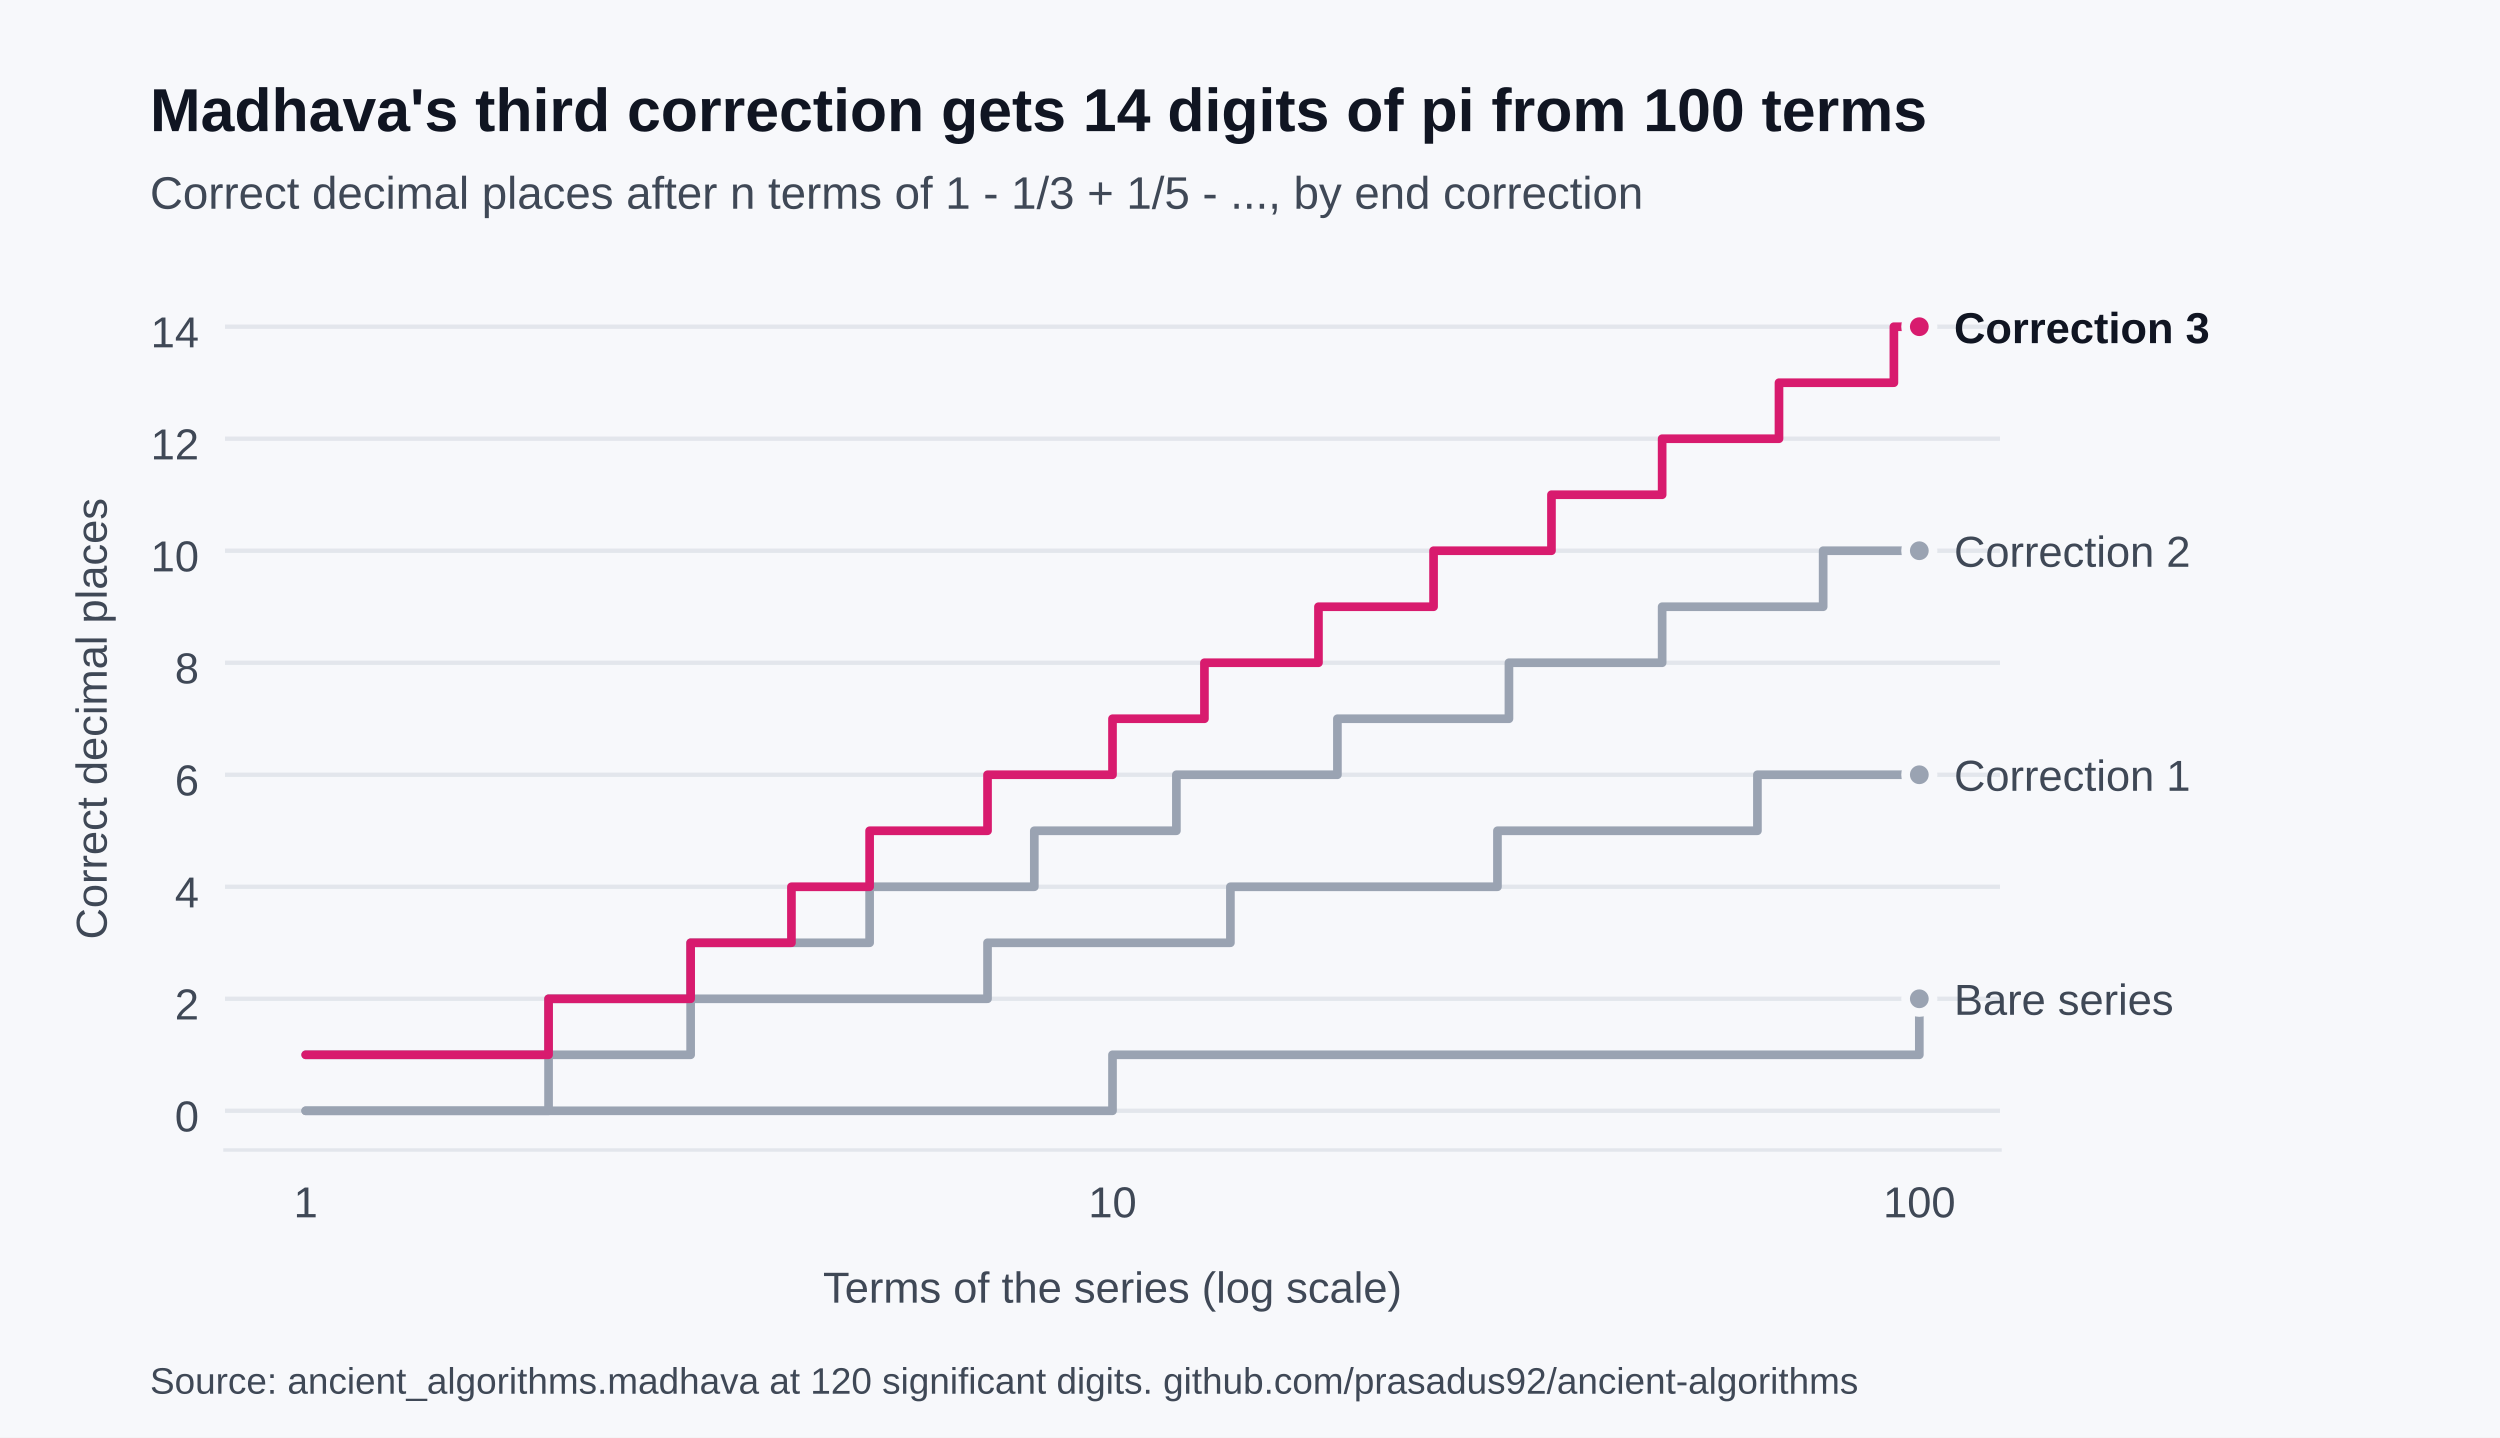
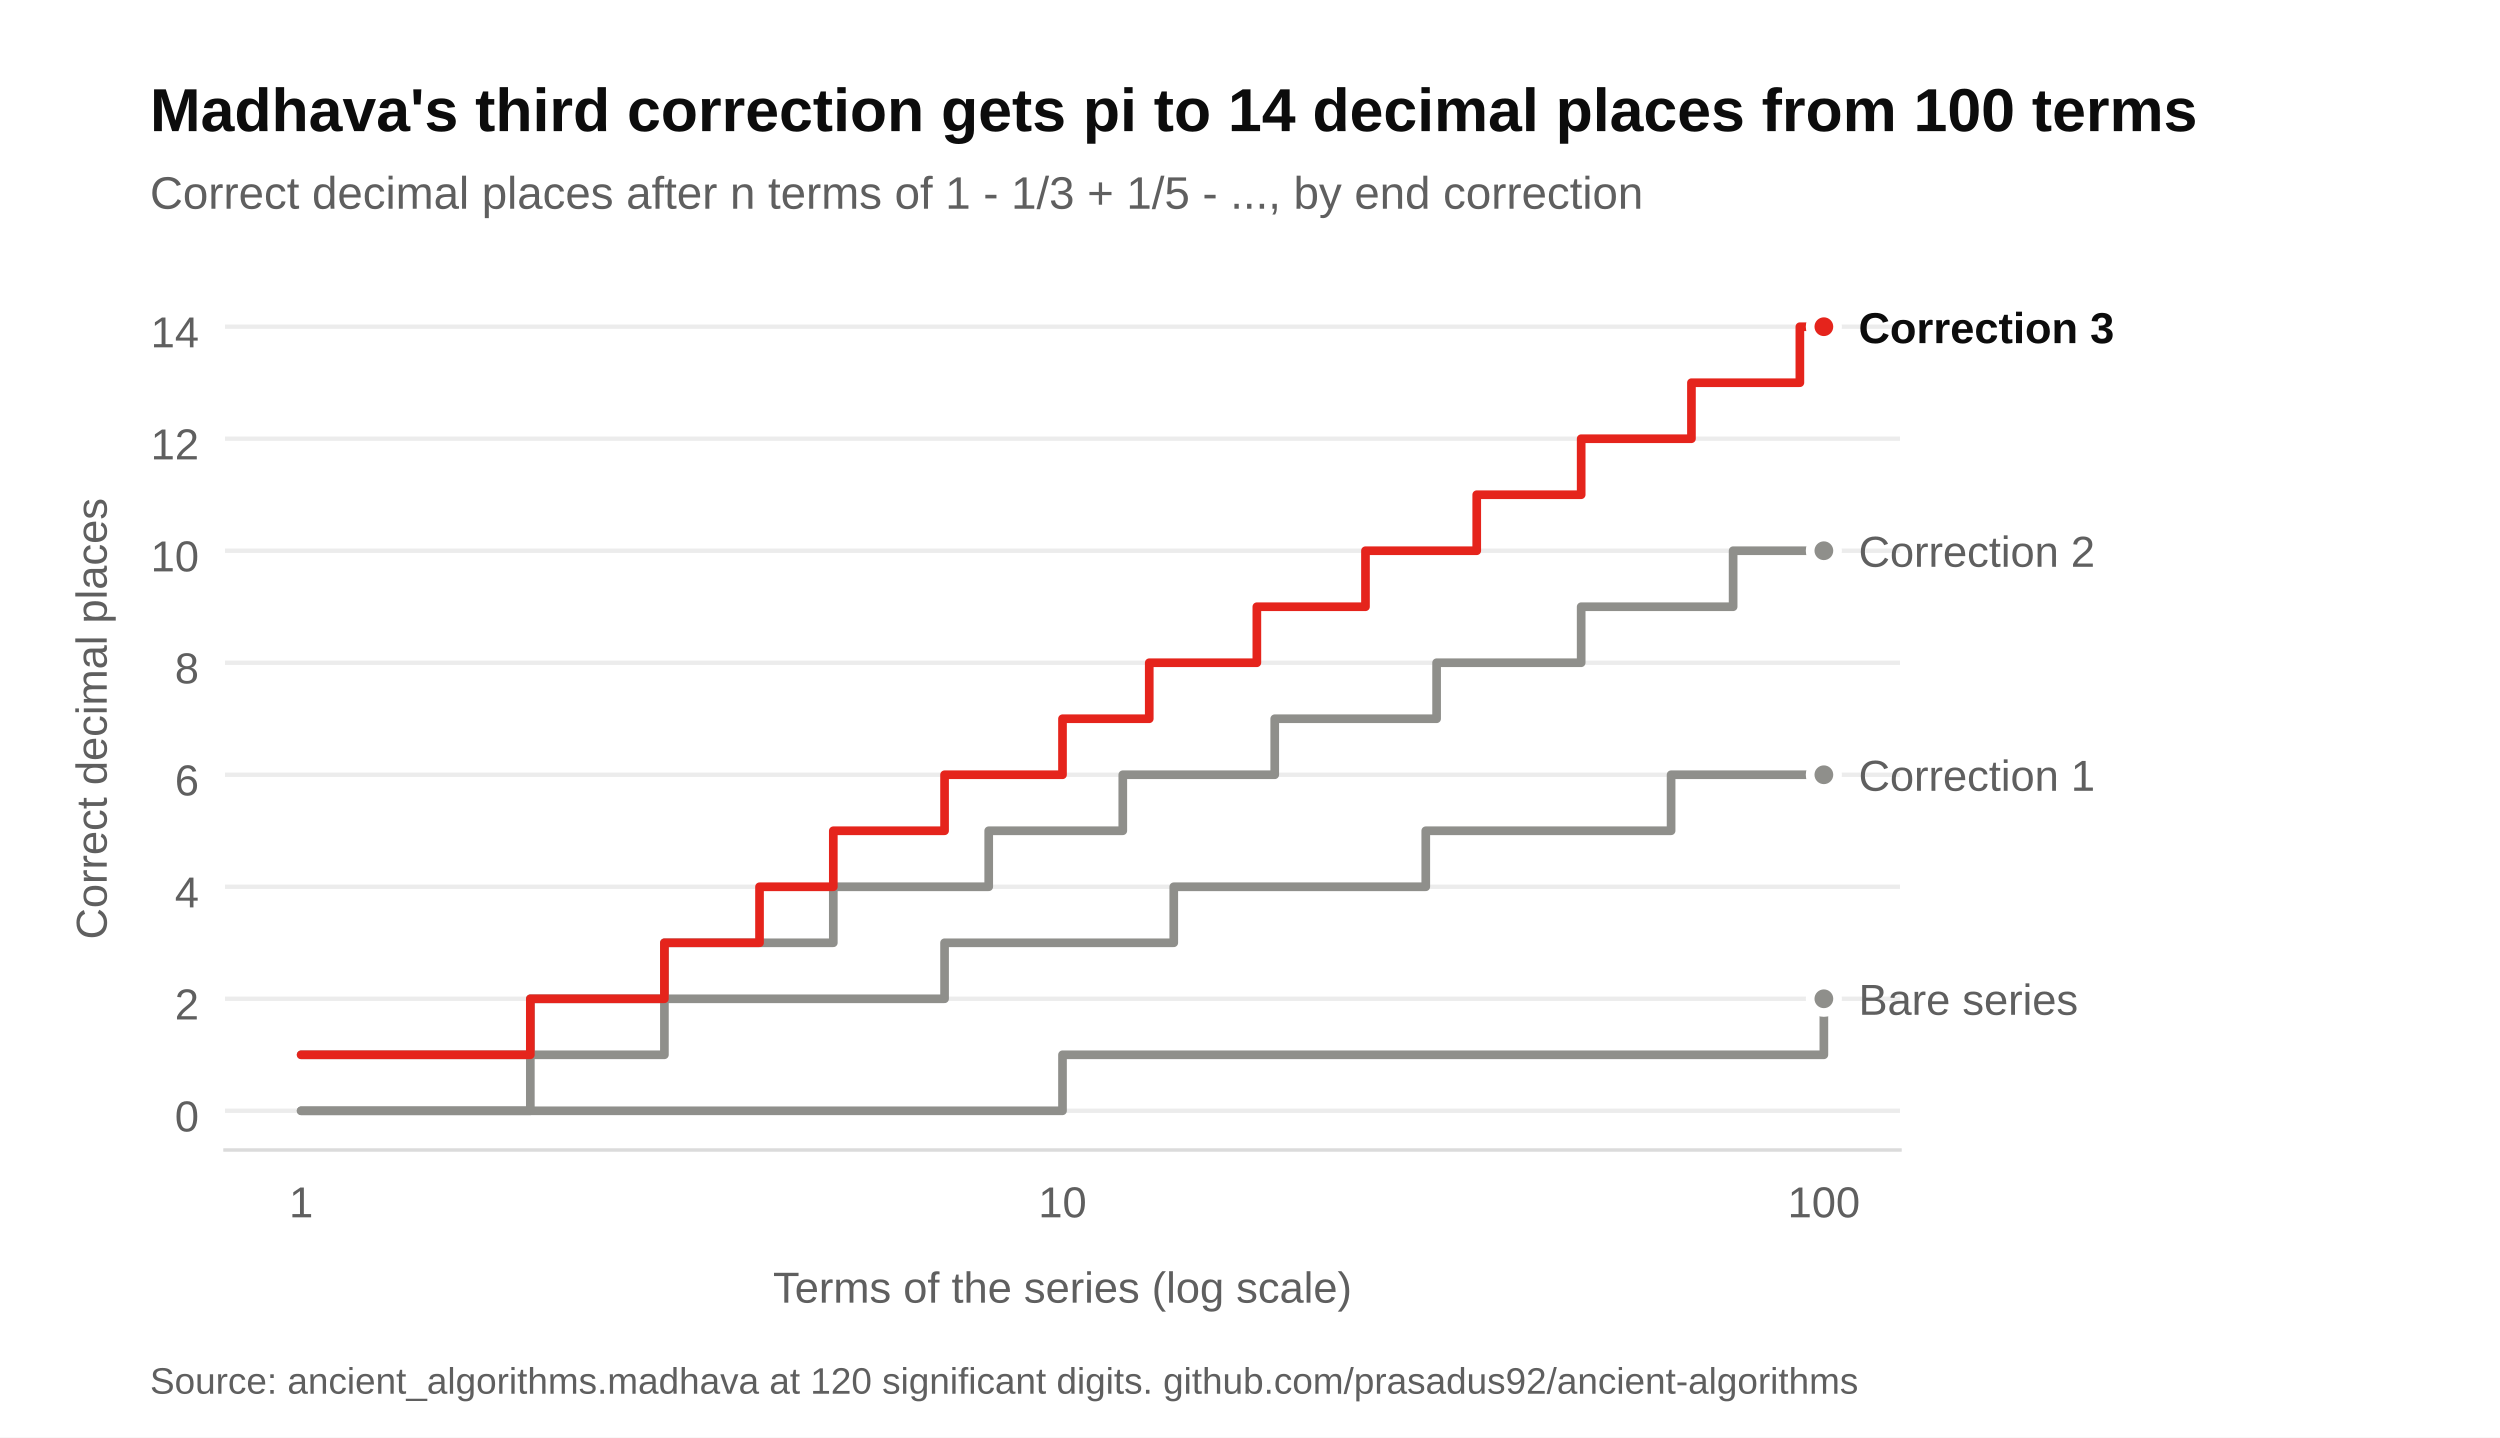
<svg xmlns="http://www.w3.org/2000/svg" xmlns:xlink="http://www.w3.org/1999/xlink" width="576pt" height="331.2pt" viewBox="0 0 576 331.2" version="1.1">
  <defs>
    <style type="text/css">*{stroke-linejoin: round; stroke-linecap: butt}</style>
  </defs>
  <g id="figure_1">
    <g id="patch_1">
-       <path d="M 0 331.2  L 576 331.2  L 576 0  L 0 0  z " style="fill: #f7f8fb" />
+       <path d="M 0 331.2  L 576 331.2  L 576 0  L 0 0  z " style="fill: #ffffff" />
    </g>
    <g id="axes_1">
      <g id="patch_2">
-         <path d="M 51.84 264.96  L 460.8 264.96  L 460.8 66.24  L 51.84 66.24  z " style="fill: #f7f8fb" />
+         <path d="M 51.84 264.96  L 437.76 264.96  L 437.76 66.24  L 51.84 66.24  z " style="fill: #ffffff" />
      </g>
      <g id="matplotlib.axis_1">
        <g id="xtick_1">
          <g id="line2d_1" />
          <g id="text_1">
-             <text style="font-size: 10px; font-family: 'Quicksand Variable', Quicksand, 'Helvetica Neue', Arial, sans-serif; text-anchor: middle; fill: #3f4856" x="70.429" y="280.48" transform="rotate(-0 70.42909 280.48)">1</text>
+             <text style="font-size: 10px; font-family: 'General Sans', system-ui, -apple-system, 'Helvetica Neue', Arial, sans-serif; text-anchor: middle; fill: #5f5f5f" x="69.382" y="280.48" transform="rotate(-0 69.38182 280.48)">1</text>
          </g>
        </g>
        <g id="xtick_2">
          <g id="line2d_2" />
          <g id="text_2">
-             <text style="font-size: 10px; font-family: 'Quicksand Variable', Quicksand, 'Helvetica Neue', Arial, sans-serif; text-anchor: middle; fill: #3f4856" x="256.32" y="280.48" transform="rotate(-0 256.32 280.48)">10</text>
+             <text style="font-size: 10px; font-family: 'General Sans', system-ui, -apple-system, 'Helvetica Neue', Arial, sans-serif; text-anchor: middle; fill: #5f5f5f" x="244.8" y="280.48" transform="rotate(-0 244.8 280.48)">10</text>
          </g>
        </g>
        <g id="xtick_3">
          <g id="line2d_3" />
          <g id="text_3">
-             <text style="font-size: 10px; font-family: 'Quicksand Variable', Quicksand, 'Helvetica Neue', Arial, sans-serif; text-anchor: middle; fill: #3f4856" x="442.211" y="280.48" transform="rotate(-0 442.2109 280.48)">100</text>
+             <text style="font-size: 10px; font-family: 'General Sans', system-ui, -apple-system, 'Helvetica Neue', Arial, sans-serif; text-anchor: middle; fill: #5f5f5f" x="420.218" y="280.48" transform="rotate(-0 420.2182 280.48)">100</text>
          </g>
        </g>
        <g id="text_4">
-           <text style="font-size: 10px; font-family: 'Quicksand Variable', Quicksand, 'Helvetica Neue', Arial, sans-serif; text-anchor: middle; fill: #3f4856" x="256.32" y="300.13" transform="rotate(-0 256.32 300.13)">Terms of the series (log scale)</text>
+           <text style="font-size: 10px; font-family: 'General Sans', system-ui, -apple-system, 'Helvetica Neue', Arial, sans-serif; text-anchor: middle; fill: #5f5f5f" x="244.8" y="300.13" transform="rotate(-0 244.8 300.13)">Terms of the series (log scale)</text>
        </g>
      </g>
      <g id="matplotlib.axis_2">
        <g id="ytick_1">
          <g id="line2d_4">
-             <path d="M 51.84 255.927  L 460.8 255.927  " clip-path="url(#p5ba1130e9b)" style="fill: none; stroke: #e3e6ec; stroke-linecap: square" />
+             <path d="M 51.84 255.927  L 437.76 255.927  " clip-path="url(#p6bc87ba94e)" style="fill: none; stroke: #ececec; stroke-linecap: square" />
          </g>
          <g id="line2d_5" />
          <g id="text_5">
-             <text style="font-size: 10px; font-family: 'Quicksand Variable', Quicksand, 'Helvetica Neue', Arial, sans-serif; text-anchor: end; fill: #3f4856" x="45.84" y="260.687" transform="rotate(-0 45.84 260.6873)">0</text>
+             <text style="font-size: 10px; font-family: 'General Sans', system-ui, -apple-system, 'Helvetica Neue', Arial, sans-serif; text-anchor: end; fill: #5f5f5f" x="45.84" y="260.687" transform="rotate(-0 45.84 260.6873)">0</text>
          </g>
        </g>
        <g id="ytick_2">
          <g id="line2d_6">
-             <path d="M 51.84 230.119  L 460.8 230.119  " clip-path="url(#p5ba1130e9b)" style="fill: none; stroke: #e3e6ec; stroke-linecap: square" />
+             <path d="M 51.84 230.119  L 437.76 230.119  " clip-path="url(#p6bc87ba94e)" style="fill: none; stroke: #ececec; stroke-linecap: square" />
          </g>
          <g id="line2d_7" />
          <g id="text_6">
-             <text style="font-size: 10px; font-family: 'Quicksand Variable', Quicksand, 'Helvetica Neue', Arial, sans-serif; text-anchor: end; fill: #3f4856" x="45.84" y="234.879" transform="rotate(-0 45.84 234.8795)">2</text>
+             <text style="font-size: 10px; font-family: 'General Sans', system-ui, -apple-system, 'Helvetica Neue', Arial, sans-serif; text-anchor: end; fill: #5f5f5f" x="45.84" y="234.879" transform="rotate(-0 45.84 234.8795)">2</text>
          </g>
        </g>
        <g id="ytick_3">
          <g id="line2d_8">
-             <path d="M 51.84 204.312  L 460.8 204.312  " clip-path="url(#p5ba1130e9b)" style="fill: none; stroke: #e3e6ec; stroke-linecap: square" />
+             <path d="M 51.84 204.312  L 437.76 204.312  " clip-path="url(#p6bc87ba94e)" style="fill: none; stroke: #ececec; stroke-linecap: square" />
          </g>
          <g id="line2d_9" />
          <g id="text_7">
-             <text style="font-size: 10px; font-family: 'Quicksand Variable', Quicksand, 'Helvetica Neue', Arial, sans-serif; text-anchor: end; fill: #3f4856" x="45.84" y="209.072" transform="rotate(-0 45.84 209.0717)">4</text>
+             <text style="font-size: 10px; font-family: 'General Sans', system-ui, -apple-system, 'Helvetica Neue', Arial, sans-serif; text-anchor: end; fill: #5f5f5f" x="45.84" y="209.072" transform="rotate(-0 45.84 209.0717)">4</text>
          </g>
        </g>
        <g id="ytick_4">
          <g id="line2d_10">
-             <path d="M 51.84 178.504  L 460.8 178.504  " clip-path="url(#p5ba1130e9b)" style="fill: none; stroke: #e3e6ec; stroke-linecap: square" />
+             <path d="M 51.84 178.504  L 437.76 178.504  " clip-path="url(#p6bc87ba94e)" style="fill: none; stroke: #ececec; stroke-linecap: square" />
          </g>
          <g id="line2d_11" />
          <g id="text_8">
-             <text style="font-size: 10px; font-family: 'Quicksand Variable', Quicksand, 'Helvetica Neue', Arial, sans-serif; text-anchor: end; fill: #3f4856" x="45.84" y="183.264" transform="rotate(-0 45.84 183.2639)">6</text>
+             <text style="font-size: 10px; font-family: 'General Sans', system-ui, -apple-system, 'Helvetica Neue', Arial, sans-serif; text-anchor: end; fill: #5f5f5f" x="45.84" y="183.264" transform="rotate(-0 45.84 183.2639)">6</text>
          </g>
        </g>
        <g id="ytick_5">
          <g id="line2d_12">
-             <path d="M 51.84 152.696  L 460.8 152.696  " clip-path="url(#p5ba1130e9b)" style="fill: none; stroke: #e3e6ec; stroke-linecap: square" />
+             <path d="M 51.84 152.696  L 437.76 152.696  " clip-path="url(#p6bc87ba94e)" style="fill: none; stroke: #ececec; stroke-linecap: square" />
          </g>
          <g id="line2d_13" />
          <g id="text_9">
-             <text style="font-size: 10px; font-family: 'Quicksand Variable', Quicksand, 'Helvetica Neue', Arial, sans-serif; text-anchor: end; fill: #3f4856" x="45.84" y="157.456" transform="rotate(-0 45.84 157.4561)">8</text>
+             <text style="font-size: 10px; font-family: 'General Sans', system-ui, -apple-system, 'Helvetica Neue', Arial, sans-serif; text-anchor: end; fill: #5f5f5f" x="45.84" y="157.456" transform="rotate(-0 45.84 157.4561)">8</text>
          </g>
        </g>
        <g id="ytick_6">
          <g id="line2d_14">
-             <path d="M 51.84 126.888  L 460.8 126.888  " clip-path="url(#p5ba1130e9b)" style="fill: none; stroke: #e3e6ec; stroke-linecap: square" />
+             <path d="M 51.84 126.888  L 437.76 126.888  " clip-path="url(#p6bc87ba94e)" style="fill: none; stroke: #ececec; stroke-linecap: square" />
          </g>
          <g id="line2d_15" />
          <g id="text_10">
-             <text style="font-size: 10px; font-family: 'Quicksand Variable', Quicksand, 'Helvetica Neue', Arial, sans-serif; text-anchor: end; fill: #3f4856" x="45.84" y="131.648" transform="rotate(-0 45.84 131.6483)">10</text>
+             <text style="font-size: 10px; font-family: 'General Sans', system-ui, -apple-system, 'Helvetica Neue', Arial, sans-serif; text-anchor: end; fill: #5f5f5f" x="45.84" y="131.648" transform="rotate(-0 45.84 131.6483)">10</text>
          </g>
        </g>
        <g id="ytick_7">
          <g id="line2d_16">
-             <path d="M 51.84 101.081  L 460.8 101.081  " clip-path="url(#p5ba1130e9b)" style="fill: none; stroke: #e3e6ec; stroke-linecap: square" />
+             <path d="M 51.84 101.081  L 437.76 101.081  " clip-path="url(#p6bc87ba94e)" style="fill: none; stroke: #ececec; stroke-linecap: square" />
          </g>
          <g id="line2d_17" />
          <g id="text_11">
-             <text style="font-size: 10px; font-family: 'Quicksand Variable', Quicksand, 'Helvetica Neue', Arial, sans-serif; text-anchor: end; fill: #3f4856" x="45.84" y="105.841" transform="rotate(-0 45.84 105.8405)">12</text>
+             <text style="font-size: 10px; font-family: 'General Sans', system-ui, -apple-system, 'Helvetica Neue', Arial, sans-serif; text-anchor: end; fill: #5f5f5f" x="45.84" y="105.841" transform="rotate(-0 45.84 105.8405)">12</text>
          </g>
        </g>
        <g id="ytick_8">
          <g id="line2d_18">
-             <path d="M 51.84 75.273  L 460.8 75.273  " clip-path="url(#p5ba1130e9b)" style="fill: none; stroke: #e3e6ec; stroke-linecap: square" />
+             <path d="M 51.84 75.273  L 437.76 75.273  " clip-path="url(#p6bc87ba94e)" style="fill: none; stroke: #ececec; stroke-linecap: square" />
          </g>
          <g id="line2d_19" />
          <g id="text_12">
-             <text style="font-size: 10px; font-family: 'Quicksand Variable', Quicksand, 'Helvetica Neue', Arial, sans-serif; text-anchor: end; fill: #3f4856" x="45.84" y="80.033" transform="rotate(-0 45.84 80.03273)">14</text>
+             <text style="font-size: 10px; font-family: 'General Sans', system-ui, -apple-system, 'Helvetica Neue', Arial, sans-serif; text-anchor: end; fill: #5f5f5f" x="45.84" y="80.033" transform="rotate(-0 45.84 80.03273)">14</text>
          </g>
        </g>
        <g id="text_13">
-           <text style="font-size: 10px; font-family: 'Quicksand Variable', Quicksand, 'Helvetica Neue', Arial, sans-serif; text-anchor: middle; fill: #3f4856" x="24.591" y="165.6" transform="rotate(-90 24.59125 165.6)">Correct decimal places</text>
+           <text style="font-size: 10px; font-family: 'General Sans', system-ui, -apple-system, 'Helvetica Neue', Arial, sans-serif; text-anchor: middle; fill: #5f5f5f" x="24.591" y="165.6" transform="rotate(-90 24.59125 165.6)">Correct decimal places</text>
        </g>
      </g>
      <g id="patch_3">
-         <path d="M 51.84 264.96  L 460.8 264.96  " style="fill: none; stroke: #e3e6ec; stroke-width: 0.8; stroke-linejoin: miter; stroke-linecap: square" />
+         <path d="M 51.84 264.96  L 437.76 264.96  " style="fill: none; stroke: #dbdbdb; stroke-width: 0.8; stroke-linejoin: miter; stroke-linecap: square" />
      </g>
      <g id="line2d_20">
-         <path d="M 70.429 255.927  L 256.32 255.927  L 256.32 243.023  L 442.211 243.023  L 442.211 230.119  L 442.211 230.119  " clip-path="url(#p5ba1130e9b)" style="fill: none; stroke: #9aa3b2; stroke-width: 2; stroke-linecap: round" />
+         <path d="M 69.382 255.927  L 244.8 255.927  L 244.8 243.023  L 420.218 243.023  L 420.218 230.119  L 420.218 230.119  " clip-path="url(#p6bc87ba94e)" style="fill: none; stroke: #8f8f8b; stroke-width: 2; stroke-linecap: round" />
      </g>
      <g id="text_14">
-         <text style="font-size: 10px; font-family: 'Quicksand Variable', Quicksand, 'Helvetica Neue', Arial, sans-serif; text-anchor: start; fill: #3f4856" x="450.211" y="233.814" transform="rotate(-0 450.2109 233.8145)">Bare series</text>
+         <text style="font-size: 10px; font-family: 'General Sans', system-ui, -apple-system, 'Helvetica Neue', Arial, sans-serif; text-anchor: start; fill: #5f5f5f" x="428.218" y="233.814" transform="rotate(-0 428.2182 233.8145)">Bare series</text>
      </g>
      <g id="line2d_21">
-         <path d="M 70.429 255.927  L 126.388 255.927  L 126.388 243.023  L 159.122 243.023  L 159.122 230.119  L 227.525 230.119  L 227.525 217.216  L 283.484 217.216  L 283.484 204.312  L 345.013 204.312  L 345.013 191.408  L 404.91 191.408  L 404.91 178.504  L 442.211 178.504  L 442.211 178.504  " clip-path="url(#p5ba1130e9b)" style="fill: none; stroke: #9aa3b2; stroke-width: 2; stroke-linecap: round" />
+         <path d="M 69.382 255.927  L 122.188 255.927  L 122.188 243.023  L 153.078 243.023  L 153.078 230.119  L 217.627 230.119  L 217.627 217.216  L 270.434 217.216  L 270.434 204.312  L 328.496 204.312  L 328.496 191.408  L 385.019 191.408  L 385.019 178.504  L 420.218 178.504  L 420.218 178.504  " clip-path="url(#p6bc87ba94e)" style="fill: none; stroke: #8f8f8b; stroke-width: 2; stroke-linecap: round" />
      </g>
      <g id="text_15">
-         <text style="font-size: 10px; font-family: 'Quicksand Variable', Quicksand, 'Helvetica Neue', Arial, sans-serif; text-anchor: start; fill: #3f4856" x="450.211" y="182.199" transform="rotate(-0 450.2109 182.1989)">Correction 1</text>
+         <text style="font-size: 10px; font-family: 'General Sans', system-ui, -apple-system, 'Helvetica Neue', Arial, sans-serif; text-anchor: start; fill: #5f5f5f" x="428.218" y="182.199" transform="rotate(-0 428.2182 182.1989)">Correction 1</text>
      </g>
      <g id="line2d_22">
-         <path d="M 70.429 243.023  L 126.388 243.023  L 126.388 230.119  L 159.122 230.119  L 159.122 217.216  L 200.361 217.216  L 200.361 204.312  L 238.305 204.312  L 238.305 191.408  L 271.039 191.408  L 271.039 178.504  L 308.138 178.504  L 308.138 165.6  L 347.66 165.6  L 347.66 152.696  L 382.957 152.696  L 382.957 139.792  L 420.055 139.792  L 420.055 126.888  L 442.211 126.888  L 442.211 126.888  " clip-path="url(#p5ba1130e9b)" style="fill: none; stroke: #9aa3b2; stroke-width: 2; stroke-linecap: round" />
+         <path d="M 69.382 243.023  L 122.188 243.023  L 122.188 230.119  L 153.078 230.119  L 153.078 217.216  L 191.994 217.216  L 191.994 204.312  L 227.8 204.312  L 227.8 191.408  L 258.69 191.408  L 258.69 178.504  L 293.698 178.504  L 293.698 165.6  L 330.994 165.6  L 330.994 152.696  L 364.302 152.696  L 364.302 139.792  L 399.311 139.792  L 399.311 126.888  L 420.218 126.888  L 420.218 126.888  " clip-path="url(#p6bc87ba94e)" style="fill: none; stroke: #8f8f8b; stroke-width: 2; stroke-linecap: round" />
      </g>
      <g id="text_16">
-         <text style="font-size: 10px; font-family: 'Quicksand Variable', Quicksand, 'Helvetica Neue', Arial, sans-serif; text-anchor: start; fill: #3f4856" x="450.211" y="130.583" transform="rotate(-0 450.2109 130.5833)">Correction 2</text>
+         <text style="font-size: 10px; font-family: 'General Sans', system-ui, -apple-system, 'Helvetica Neue', Arial, sans-serif; text-anchor: start; fill: #5f5f5f" x="428.218" y="130.583" transform="rotate(-0 428.2182 130.5833)">Correction 2</text>
      </g>
      <g id="line2d_23">
-         <path d="M 70.429 243.023  L 126.388 243.023  L 126.388 230.119  L 159.122 230.119  L 159.122 217.216  L 182.347 217.216  L 182.347 204.312  L 200.361 204.312  L 200.361 191.408  L 227.525 191.408  L 227.525 178.504  L 256.32 178.504  L 256.32 165.6  L 277.501 165.6  L 277.501 152.696  L 303.773 152.696  L 303.773 139.792  L 330.293 139.792  L 330.293 126.888  L 357.457 126.888  L 357.457 113.984  L 382.957 113.984  L 382.957 101.081  L 409.88 101.081  L 409.88 88.177  L 436.352 88.177  L 436.352 75.273  L 442.211 75.273  L 442.211 75.273  " clip-path="url(#p5ba1130e9b)" style="fill: none; stroke: #d81b6e; stroke-width: 2; stroke-linecap: round" />
+         <path d="M 69.382 243.023  L 122.188 243.023  L 122.188 230.119  L 153.078 230.119  L 153.078 217.216  L 174.994 217.216  L 174.994 204.312  L 191.994 204.312  L 191.994 191.408  L 217.627 191.408  L 217.627 178.504  L 244.8 178.504  L 244.8 165.6  L 264.788 165.6  L 264.788 152.696  L 289.579 152.696  L 289.579 139.792  L 314.606 139.792  L 314.606 126.888  L 340.239 126.888  L 340.239 113.984  L 364.302 113.984  L 364.302 101.081  L 389.709 101.081  L 389.709 88.177  L 414.69 88.177  L 414.69 75.273  L 420.218 75.273  L 420.218 75.273  " clip-path="url(#p6bc87ba94e)" style="fill: none; stroke: #e5241c; stroke-width: 2; stroke-linecap: round" />
      </g>
      <g id="text_17">
-         <text style="font-weight: 700; font-size: 10px; font-family: 'Quicksand Variable', Quicksand, 'Helvetica Neue', Arial, sans-serif; text-anchor: start; fill: #101522" x="450.211" y="79.063" transform="rotate(-0 450.2109 79.06273)">Correction 3</text>
+         <text style="font-weight: 700; font-size: 10px; font-family: 'General Sans', system-ui, -apple-system, 'Helvetica Neue', Arial, sans-serif; text-anchor: start; fill: #0c0c0c" x="428.218" y="79.063" transform="rotate(-0 428.2182 79.06273)">Correction 3</text>
      </g>
      <g id="PathCollection_1">
        <defs>
-           <path id="m19f35f6a94" d="M 0 3.162  C 0.839 3.162 1.643 2.829 2.236 2.236  C 2.829 1.643 3.162 0.839 3.162 0  C 3.162 -0.839 2.829 -1.643 2.236 -2.236  C 1.643 -2.829 0.839 -3.162 0 -3.162  C -0.839 -3.162 -1.643 -2.829 -2.236 -2.236  C -2.829 -1.643 -3.162 -0.839 -3.162 0  C -3.162 0.839 -2.829 1.643 -2.236 2.236  C -1.643 2.829 -0.839 3.162 0 3.162  z " style="stroke: #f7f8fb; stroke-width: 2" />
+           <path id="mf4814e3aa9" d="M 0 3.162  C 0.839 3.162 1.643 2.829 2.236 2.236  C 2.829 1.643 3.162 0.839 3.162 0  C 3.162 -0.839 2.829 -1.643 2.236 -2.236  C 1.643 -2.829 0.839 -3.162 0 -3.162  C -0.839 -3.162 -1.643 -2.829 -2.236 -2.236  C -2.829 -1.643 -3.162 -0.839 -3.162 0  C -3.162 0.839 -2.829 1.643 -2.236 2.236  C -1.643 2.829 -0.839 3.162 0 3.162  z " style="stroke: #ffffff; stroke-width: 2" />
        </defs>
-         <g clip-path="url(#p5ba1130e9b)">
-           <use xlink:href="#m19f35f6a94" x="442.211" y="230.119" style="fill: #9aa3b2; stroke: #f7f8fb; stroke-width: 2" />
+         <g clip-path="url(#p6bc87ba94e)">
+           <use xlink:href="#mf4814e3aa9" x="420.218" y="230.119" style="fill: #8f8f8b; stroke: #ffffff; stroke-width: 2" />
        </g>
      </g>
      <g id="PathCollection_2">
-         <g clip-path="url(#p5ba1130e9b)">
-           <use xlink:href="#m19f35f6a94" x="442.211" y="178.504" style="fill: #9aa3b2; stroke: #f7f8fb; stroke-width: 2" />
+         <g clip-path="url(#p6bc87ba94e)">
+           <use xlink:href="#mf4814e3aa9" x="420.218" y="178.504" style="fill: #8f8f8b; stroke: #ffffff; stroke-width: 2" />
        </g>
      </g>
      <g id="PathCollection_3">
-         <g clip-path="url(#p5ba1130e9b)">
-           <use xlink:href="#m19f35f6a94" x="442.211" y="126.888" style="fill: #9aa3b2; stroke: #f7f8fb; stroke-width: 2" />
+         <g clip-path="url(#p6bc87ba94e)">
+           <use xlink:href="#mf4814e3aa9" x="420.218" y="126.888" style="fill: #8f8f8b; stroke: #ffffff; stroke-width: 2" />
        </g>
      </g>
      <g id="PathCollection_4">
        <defs>
-           <path id="me415bc3b12" d="M 0 3.162  C 0.839 3.162 1.643 2.829 2.236 2.236  C 2.829 1.643 3.162 0.839 3.162 0  C 3.162 -0.839 2.829 -1.643 2.236 -2.236  C 1.643 -2.829 0.839 -3.162 0 -3.162  C -0.839 -3.162 -1.643 -2.829 -2.236 -2.236  C -2.829 -1.643 -3.162 -0.839 -3.162 0  C -3.162 0.839 -2.829 1.643 -2.236 2.236  C -1.643 2.829 -0.839 3.162 0 3.162  z " style="stroke: #f7f8fb; stroke-width: 2" />
+           <path id="m459ea27c75" d="M 0 3.162  C 0.839 3.162 1.643 2.829 2.236 2.236  C 2.829 1.643 3.162 0.839 3.162 0  C 3.162 -0.839 2.829 -1.643 2.236 -2.236  C 1.643 -2.829 0.839 -3.162 0 -3.162  C -0.839 -3.162 -1.643 -2.829 -2.236 -2.236  C -2.829 -1.643 -3.162 -0.839 -3.162 0  C -3.162 0.839 -2.829 1.643 -2.236 2.236  C -1.643 2.829 -0.839 3.162 0 3.162  z " style="stroke: #ffffff; stroke-width: 2" />
        </defs>
-         <g clip-path="url(#p5ba1130e9b)">
-           <use xlink:href="#me415bc3b12" x="442.211" y="75.273" style="fill: #d81b6e; stroke: #f7f8fb; stroke-width: 2" />
+         <g clip-path="url(#p6bc87ba94e)">
+           <use xlink:href="#m459ea27c75" x="420.218" y="75.273" style="fill: #e5241c; stroke: #ffffff; stroke-width: 2" />
        </g>
      </g>
    </g>
    <g id="text_18">
-       <text style="font-weight: 700; font-size: 14px; font-family: 'Quicksand Variable', Quicksand, 'Helvetica Neue', Arial, sans-serif; text-anchor: start; fill: #101522" x="34.56" y="30.21" transform="rotate(-0 34.56 30.21)">Madhava's third correction gets 14 digits of pi from 100 terms</text>
+       <text style="font-weight: 700; font-size: 14px; font-family: 'General Sans', system-ui, -apple-system, 'Helvetica Neue', Arial, sans-serif; text-anchor: start; fill: #0c0c0c" x="34.56" y="30.21" transform="rotate(-0 34.56 30.21)">Madhava's third correction gets pi to 14 decimal places from 100 terms</text>
    </g>
    <g id="text_19">
-       <text style="font-size: 10.5px; font-family: 'Quicksand Variable', Quicksand, 'Helvetica Neue', Arial, sans-serif; text-anchor: start; fill: #3f4856" x="34.56" y="48.084" transform="rotate(-0 34.56 48.084)">Correct decimal places after n terms of 1 - 1/3 + 1/5 - ..., by end correction</text>
+       <text style="font-size: 10.5px; font-family: 'General Sans', system-ui, -apple-system, 'Helvetica Neue', Arial, sans-serif; text-anchor: start; fill: #5f5f5f" x="34.56" y="48.084" transform="rotate(-0 34.56 48.084)">Correct decimal places after n terms of 1 - 1/3 + 1/5 - ..., by end correction</text>
    </g>
    <g id="text_20">
-       <text style="font-size: 8.5px; font-family: 'Quicksand Variable', Quicksand, 'Helvetica Neue', Arial, sans-serif; text-anchor: start; fill: #3f4856" x="34.56" y="321.11" transform="rotate(-0 34.56 321.1095)">Source: ancient_algorithms.madhava at 120 significant digits. github.com/prasadus92/ancient-algorithms</text>
+       <text style="font-size: 8.5px; font-family: 'General Sans', system-ui, -apple-system, 'Helvetica Neue', Arial, sans-serif; text-anchor: start; fill: #5f5f5f" x="34.56" y="321.11" transform="rotate(-0 34.56 321.1095)">Source: ancient_algorithms.madhava at 120 significant digits. github.com/prasadus92/ancient-algorithms</text>
    </g>
  </g>
  <defs>
-     <clipPath id="p5ba1130e9b">
-       <rect x="51.84" y="66.24" width="408.96" height="198.72" />
+     <clipPath id="p6bc87ba94e">
+       <rect x="51.84" y="66.24" width="385.92" height="198.72" />
    </clipPath>
  </defs>
</svg>
